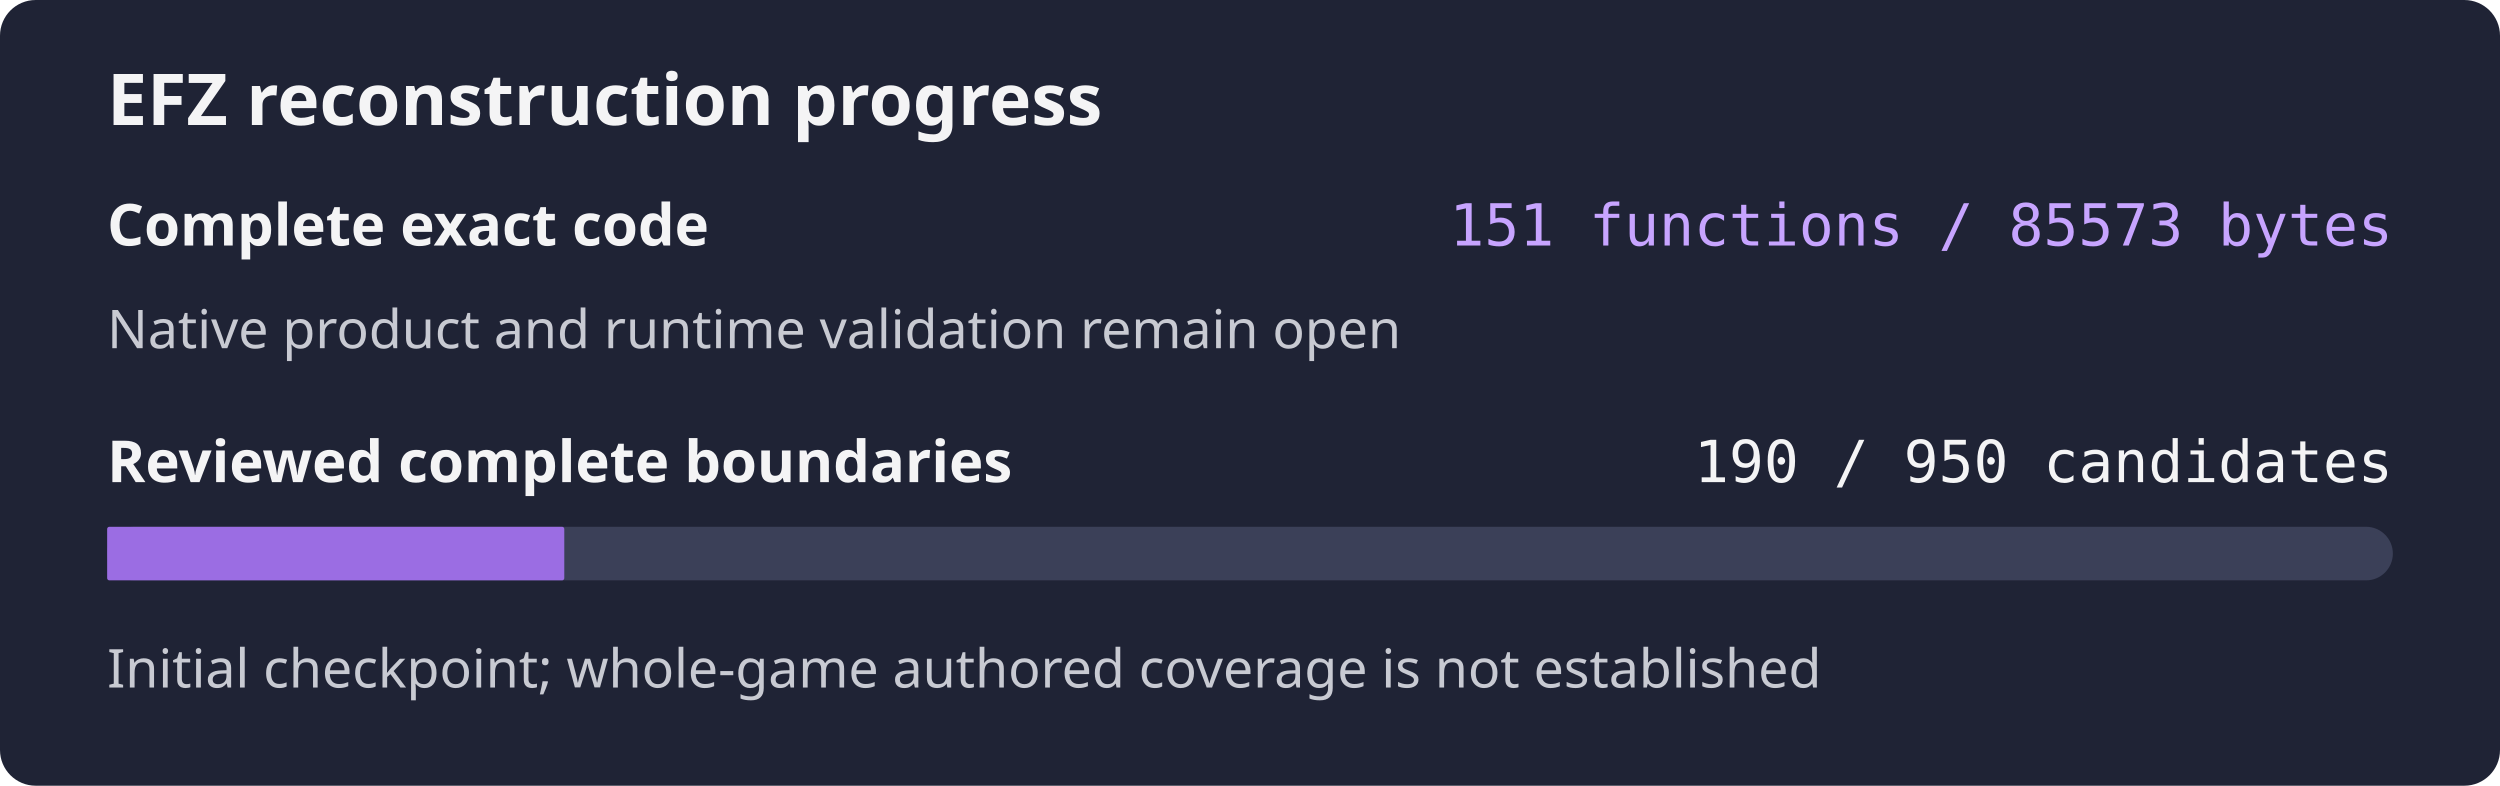
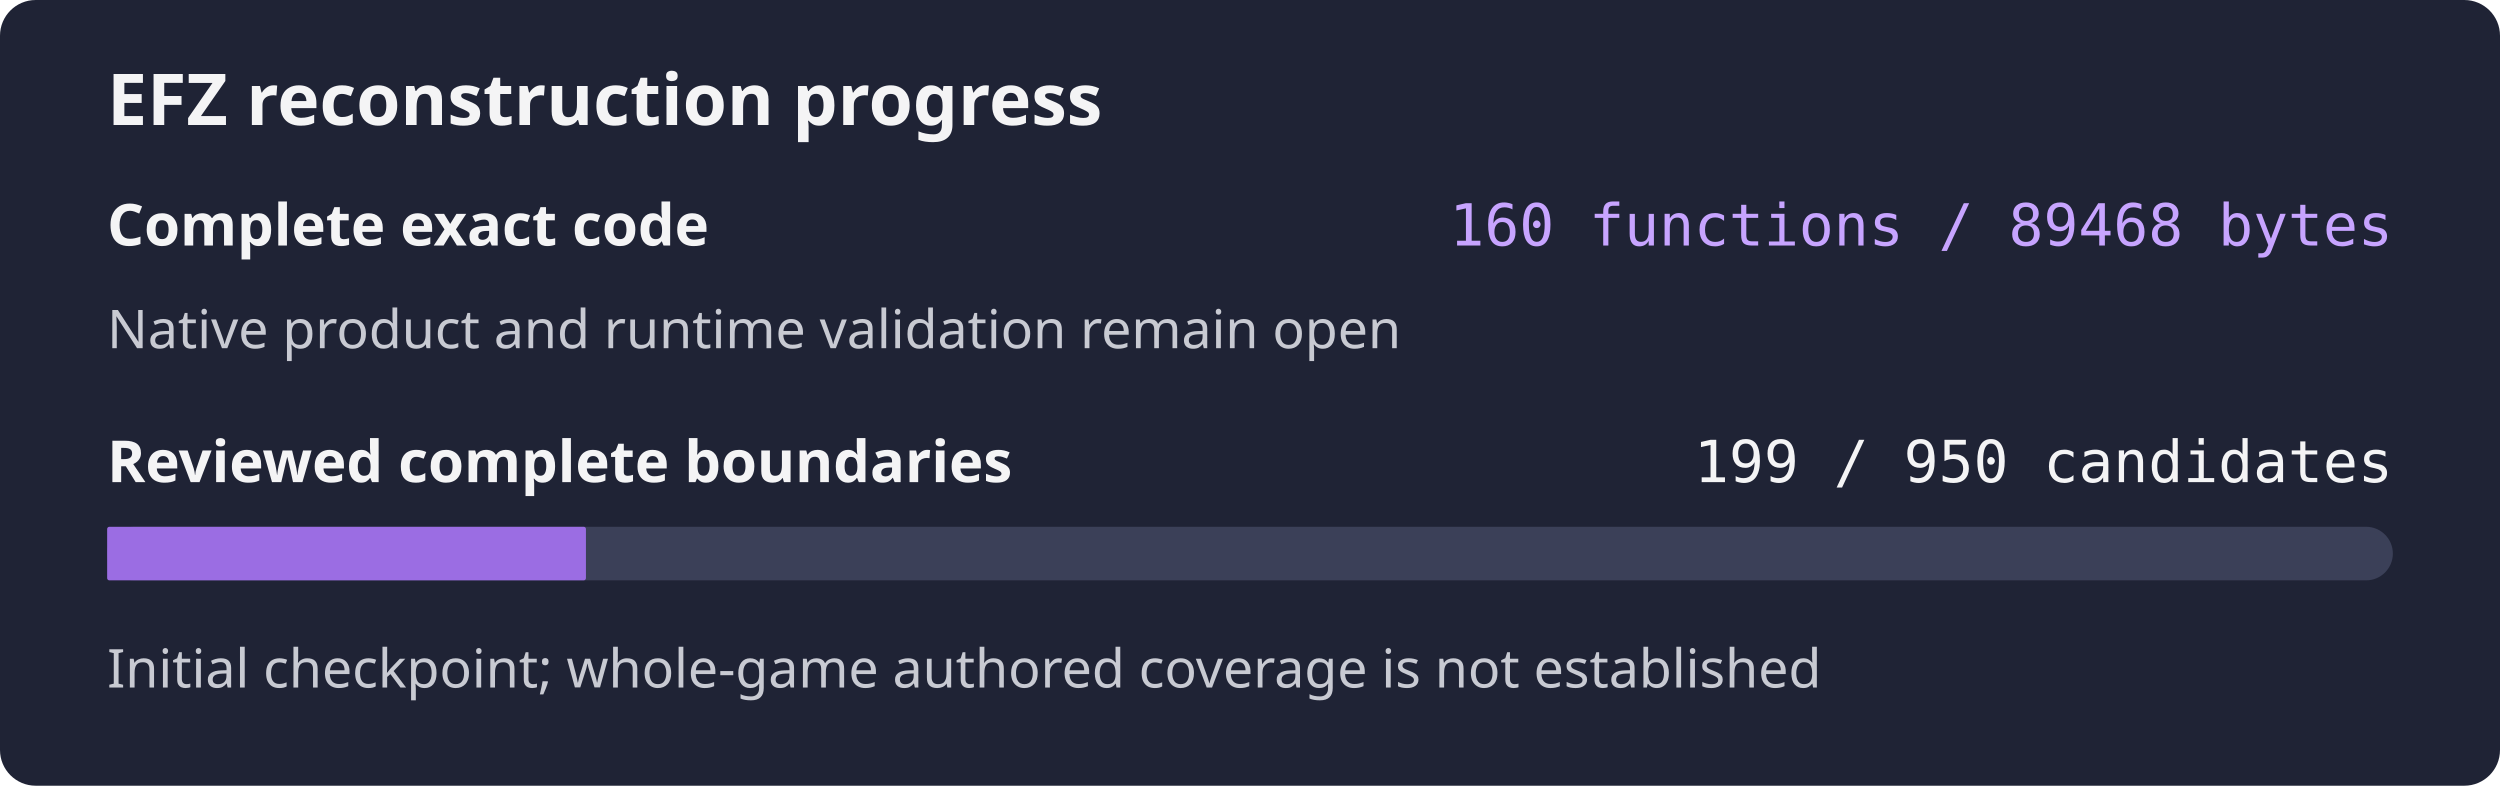
- <svg xmlns="http://www.w3.org/2000/svg" width="560" height="176" role="img" aria-label="EFZ reconstruction: 151 exact functions, 85573 exact bytes; 190 reviewed boundaries out of 950 candidates">
+ <svg xmlns="http://www.w3.org/2000/svg" width="560" height="176" role="img" aria-label="EFZ reconstruction: 160 exact functions, 89468 exact bytes; 199 reviewed boundaries out of 950 candidates">
  <rect width="560" height="176" rx="8" fill="#1f2335" />
  <text x="24" y="28" fill="#f4f4f5" font-family="sans-serif" font-size="16" font-weight="600">EFZ reconstruction progress</text>
  <text x="24" y="55" fill="#f4f4f5" font-family="sans-serif" font-size="13" font-weight="600">Complete exact code</text>
-   <text x="536" y="55" fill="#c7a4ff" text-anchor="end" font-family="monospace" font-size="13">151 functions / 85573 bytes</text>
+   <text x="536" y="55" fill="#c7a4ff" text-anchor="end" font-family="monospace" font-size="13">160 functions / 89468 bytes</text>
  <text x="24" y="78" fill="#c8cad2" font-family="sans-serif" font-size="12">Native product and runtime validation remain open</text>
  <text x="24" y="108" fill="#f4f4f5" font-family="sans-serif" font-size="13" font-weight="600">Reviewed complete boundaries</text>
-   <text x="536" y="108" fill="#f4f4f5" text-anchor="end" font-family="monospace" font-size="13">190 / 950 candidates</text>
+   <text x="536" y="108" fill="#f4f4f5" text-anchor="end" font-family="monospace" font-size="13">199 / 950 candidates</text>
  <rect x="24" y="118" width="512" height="12" rx="6" fill="#3b4058" />
-   <rect x="24" y="118" width="102.40" height="12" rx="0.5" fill="#9b6de3" />
+   <rect x="24" y="118" width="107.25" height="12" rx="0.5" fill="#9b6de3" />
  <text x="24" y="154" fill="#c8cad2" font-family="sans-serif" font-size="12">Initial checkpoint; whole-game authored coverage is not established</text>
</svg>
